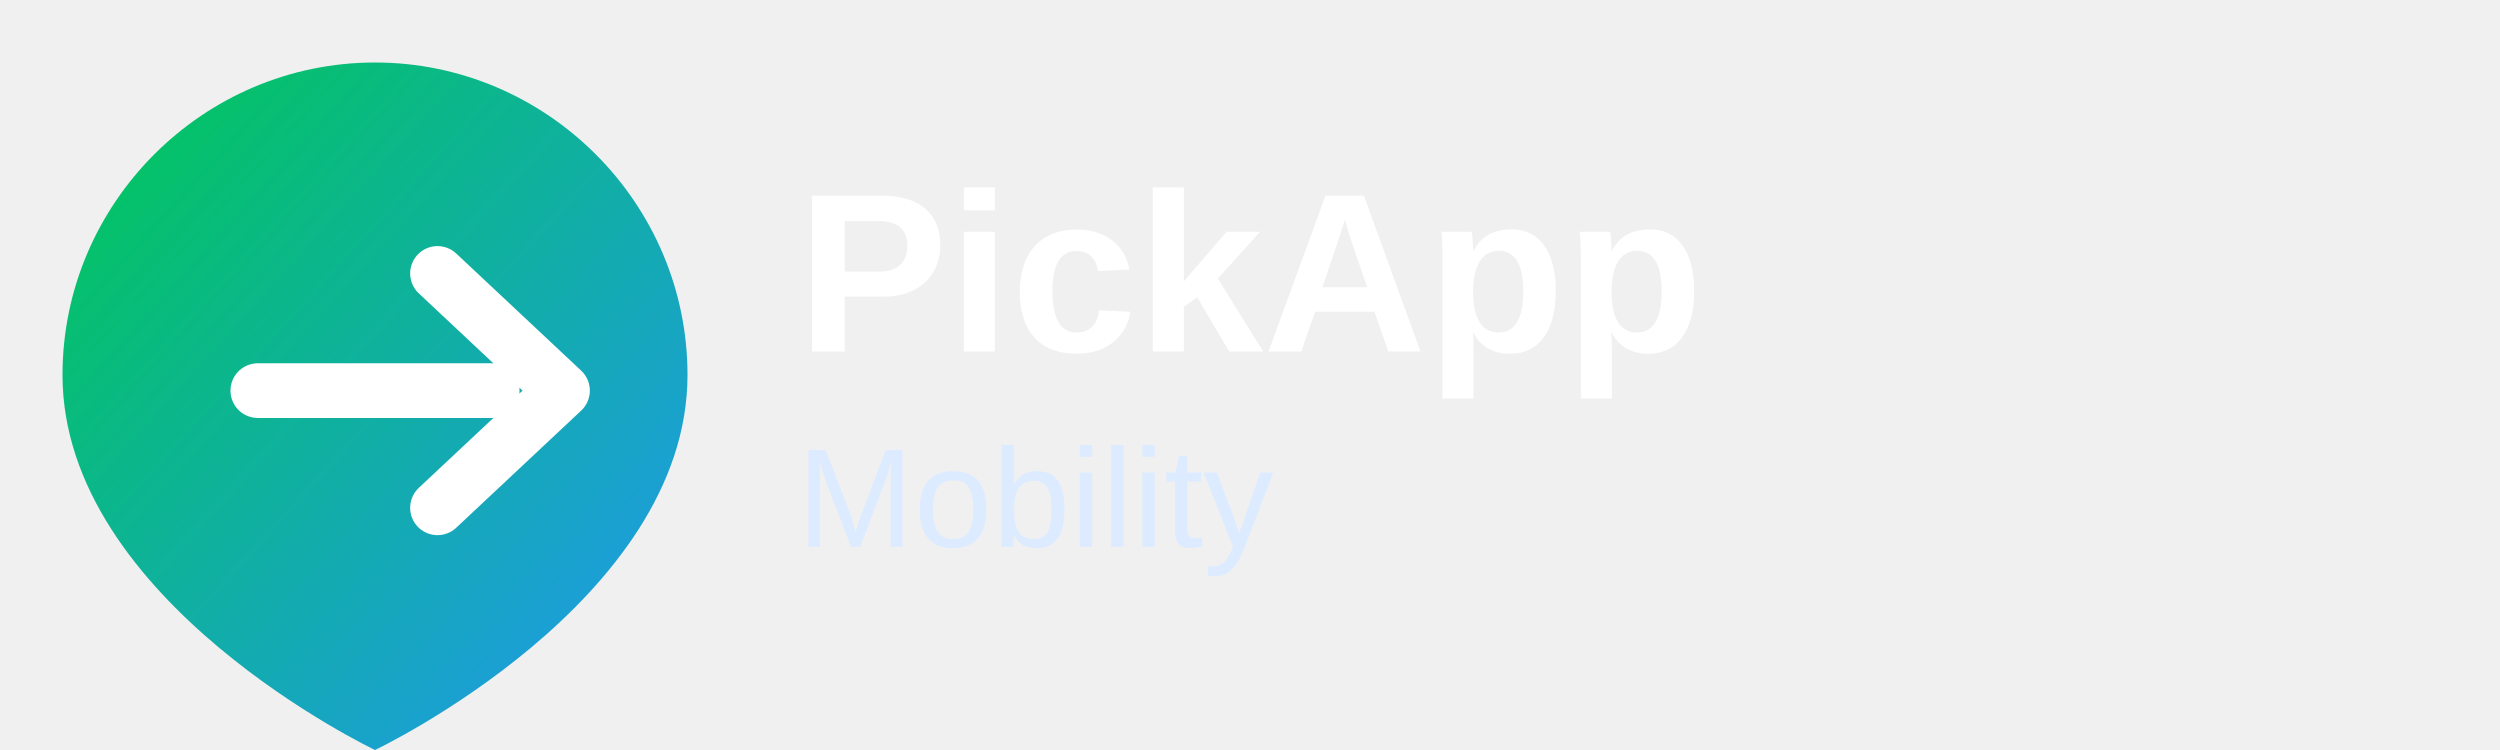
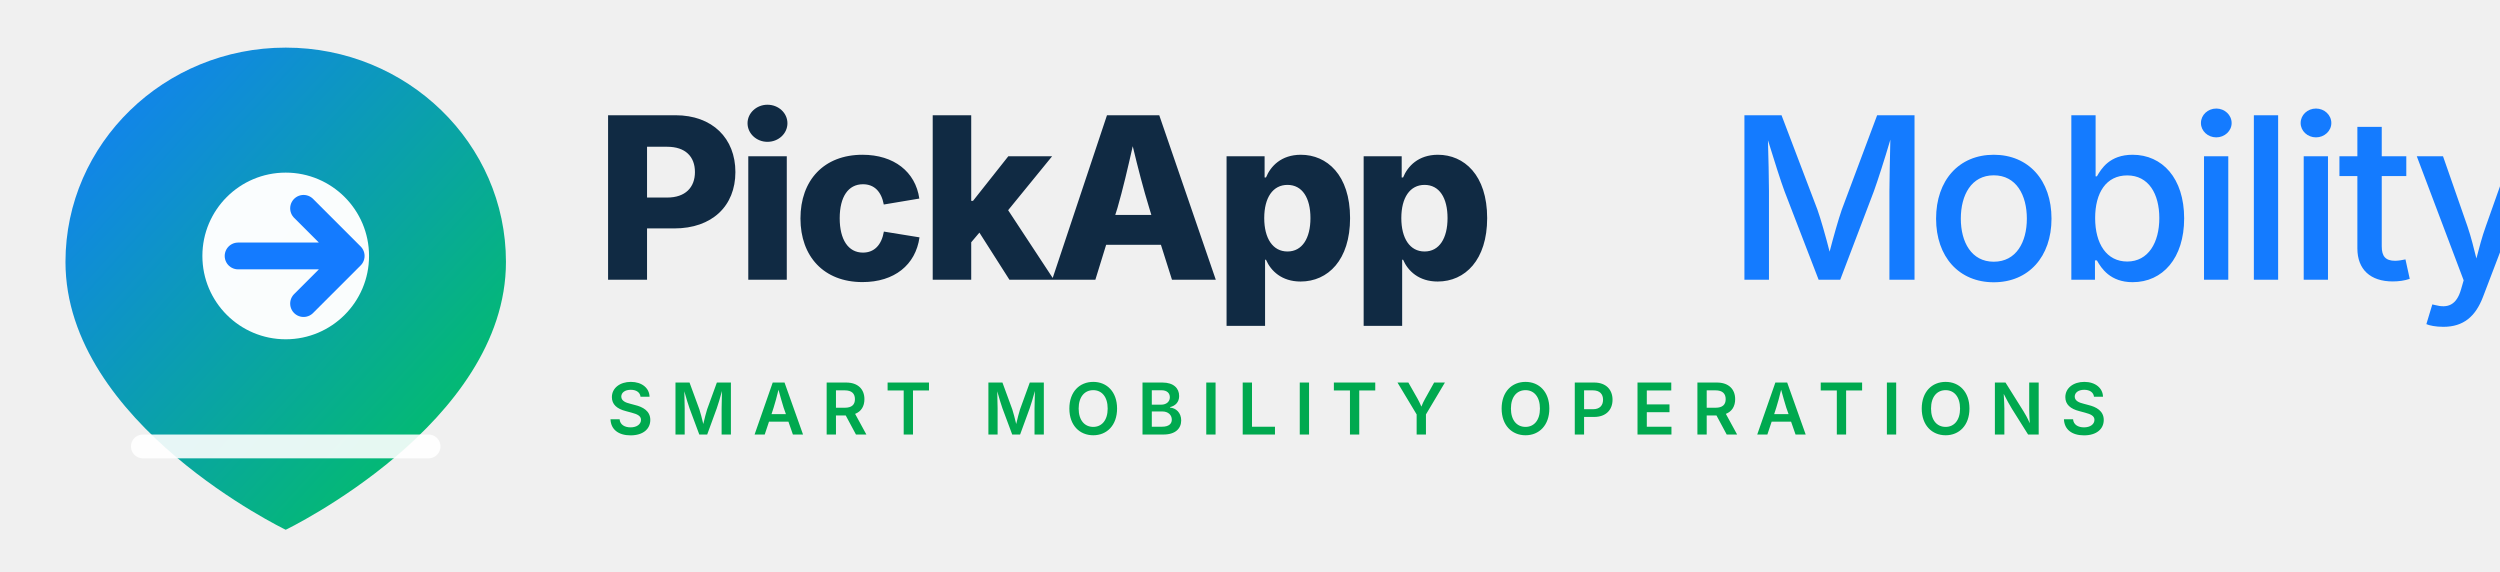
- <svg xmlns="http://www.w3.org/2000/svg" viewBox="0 0 320 96" role="img" aria-labelledby="title desc">
+ <svg xmlns="http://www.w3.org/2000/svg" viewBox="0 0 420 96" role="img" aria-labelledby="title desc">
  <defs>
    <linearGradient id="g" x1="0" y1="0" x2="1" y2="1">
-       <stop offset="0" stop-color="#00C853" />
-       <stop offset="1" stop-color="#2196F3" />
+       <stop offset="0" stop-color="#147BFF" />
+       <stop offset="1" stop-color="#00C853" />
    </linearGradient>
  </defs>
-   <g transform="translate(8 8)">
-     <path d="M40 0C18 0 0 18 0 40c0 29 40 48 40 48s40-19 40-48C80 18 62 0 40 0Z" fill="url(#g)" />
-     <path d="M25 42h30M48 27l16 15-16 15" fill="none" stroke="#fff" stroke-width="7" stroke-linecap="round" stroke-linejoin="round" />
+   <g transform="translate(6 6)">
+     <path d="M42 2C21.6 2 5 18.1 5 38c0 27.2 37 45 37 45s37-17.8 37-45C79 18.1 62.4 2 42 2Z" fill="url(#g)" />
+     <circle cx="42" cy="37" r="14" fill="#fff" opacity=".98" />
+     <path d="M34 37h18M45 29l8 8-8 8" fill="none" stroke="#147BFF" stroke-width="4.5" stroke-linecap="round" stroke-linejoin="round" />
+     <path d="M18 69h48" stroke="#fff" stroke-width="4" stroke-linecap="round" opacity=".9" />
  </g>
-   <text x="102" y="45" font-family="Arial, Helvetica, sans-serif" font-size="29" font-weight="700" fill="#fff">PickApp</text>
-   <text x="102" y="70" font-family="Arial, Helvetica, sans-serif" font-size="18" font-weight="500" fill="#DCEBFF">Mobility</text>
+   <g transform="translate(100 0)">
+     <text x="0" y="47" font-family="Inter,Segoe UI,Arial,sans-serif" font-size="38" font-weight="800" letter-spacing="-1.2" fill="#102A43">PickApp</text>
+     <text x="190" y="47" font-family="Inter,Segoe UI,Arial,sans-serif" font-size="38" font-weight="500" letter-spacing="-1.2" fill="#147BFF">Mobility</text>
+     <text x="2" y="73" font-family="Inter,Segoe UI,Arial,sans-serif" font-size="12" font-weight="600" letter-spacing="2.8" fill="#00A94F">SMART MOBILITY OPERATIONS</text>
+   </g>
</svg>
